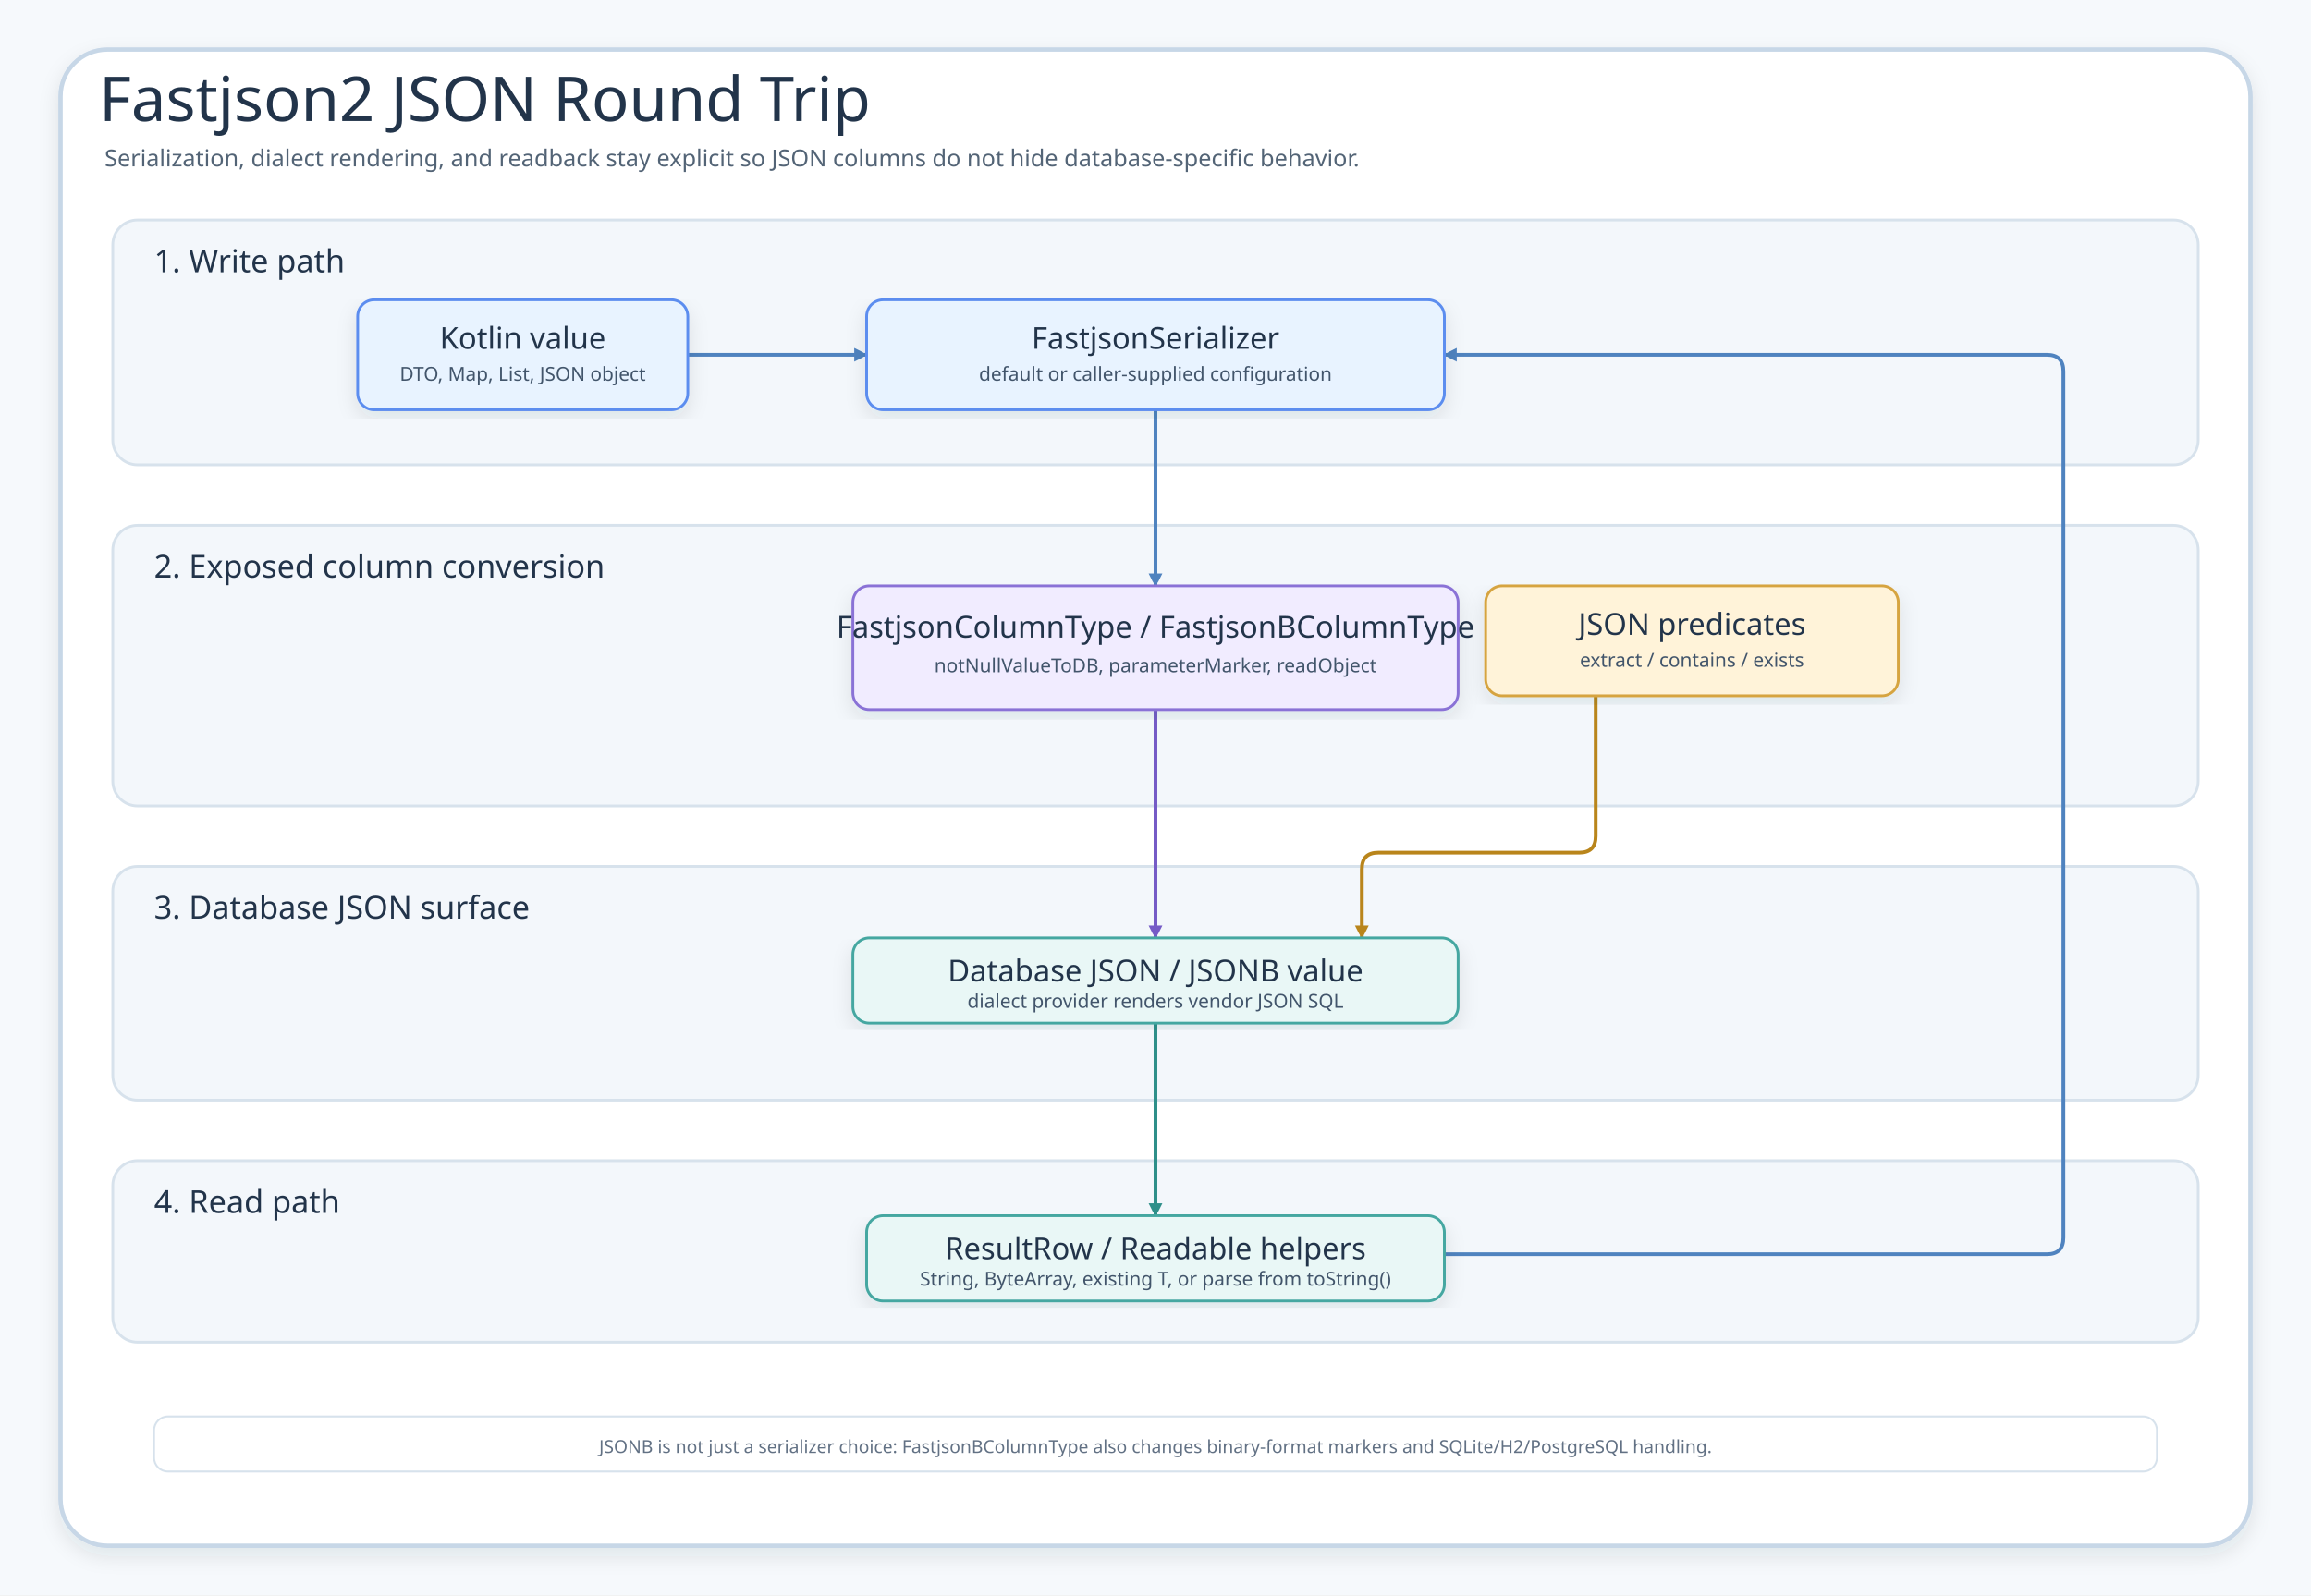
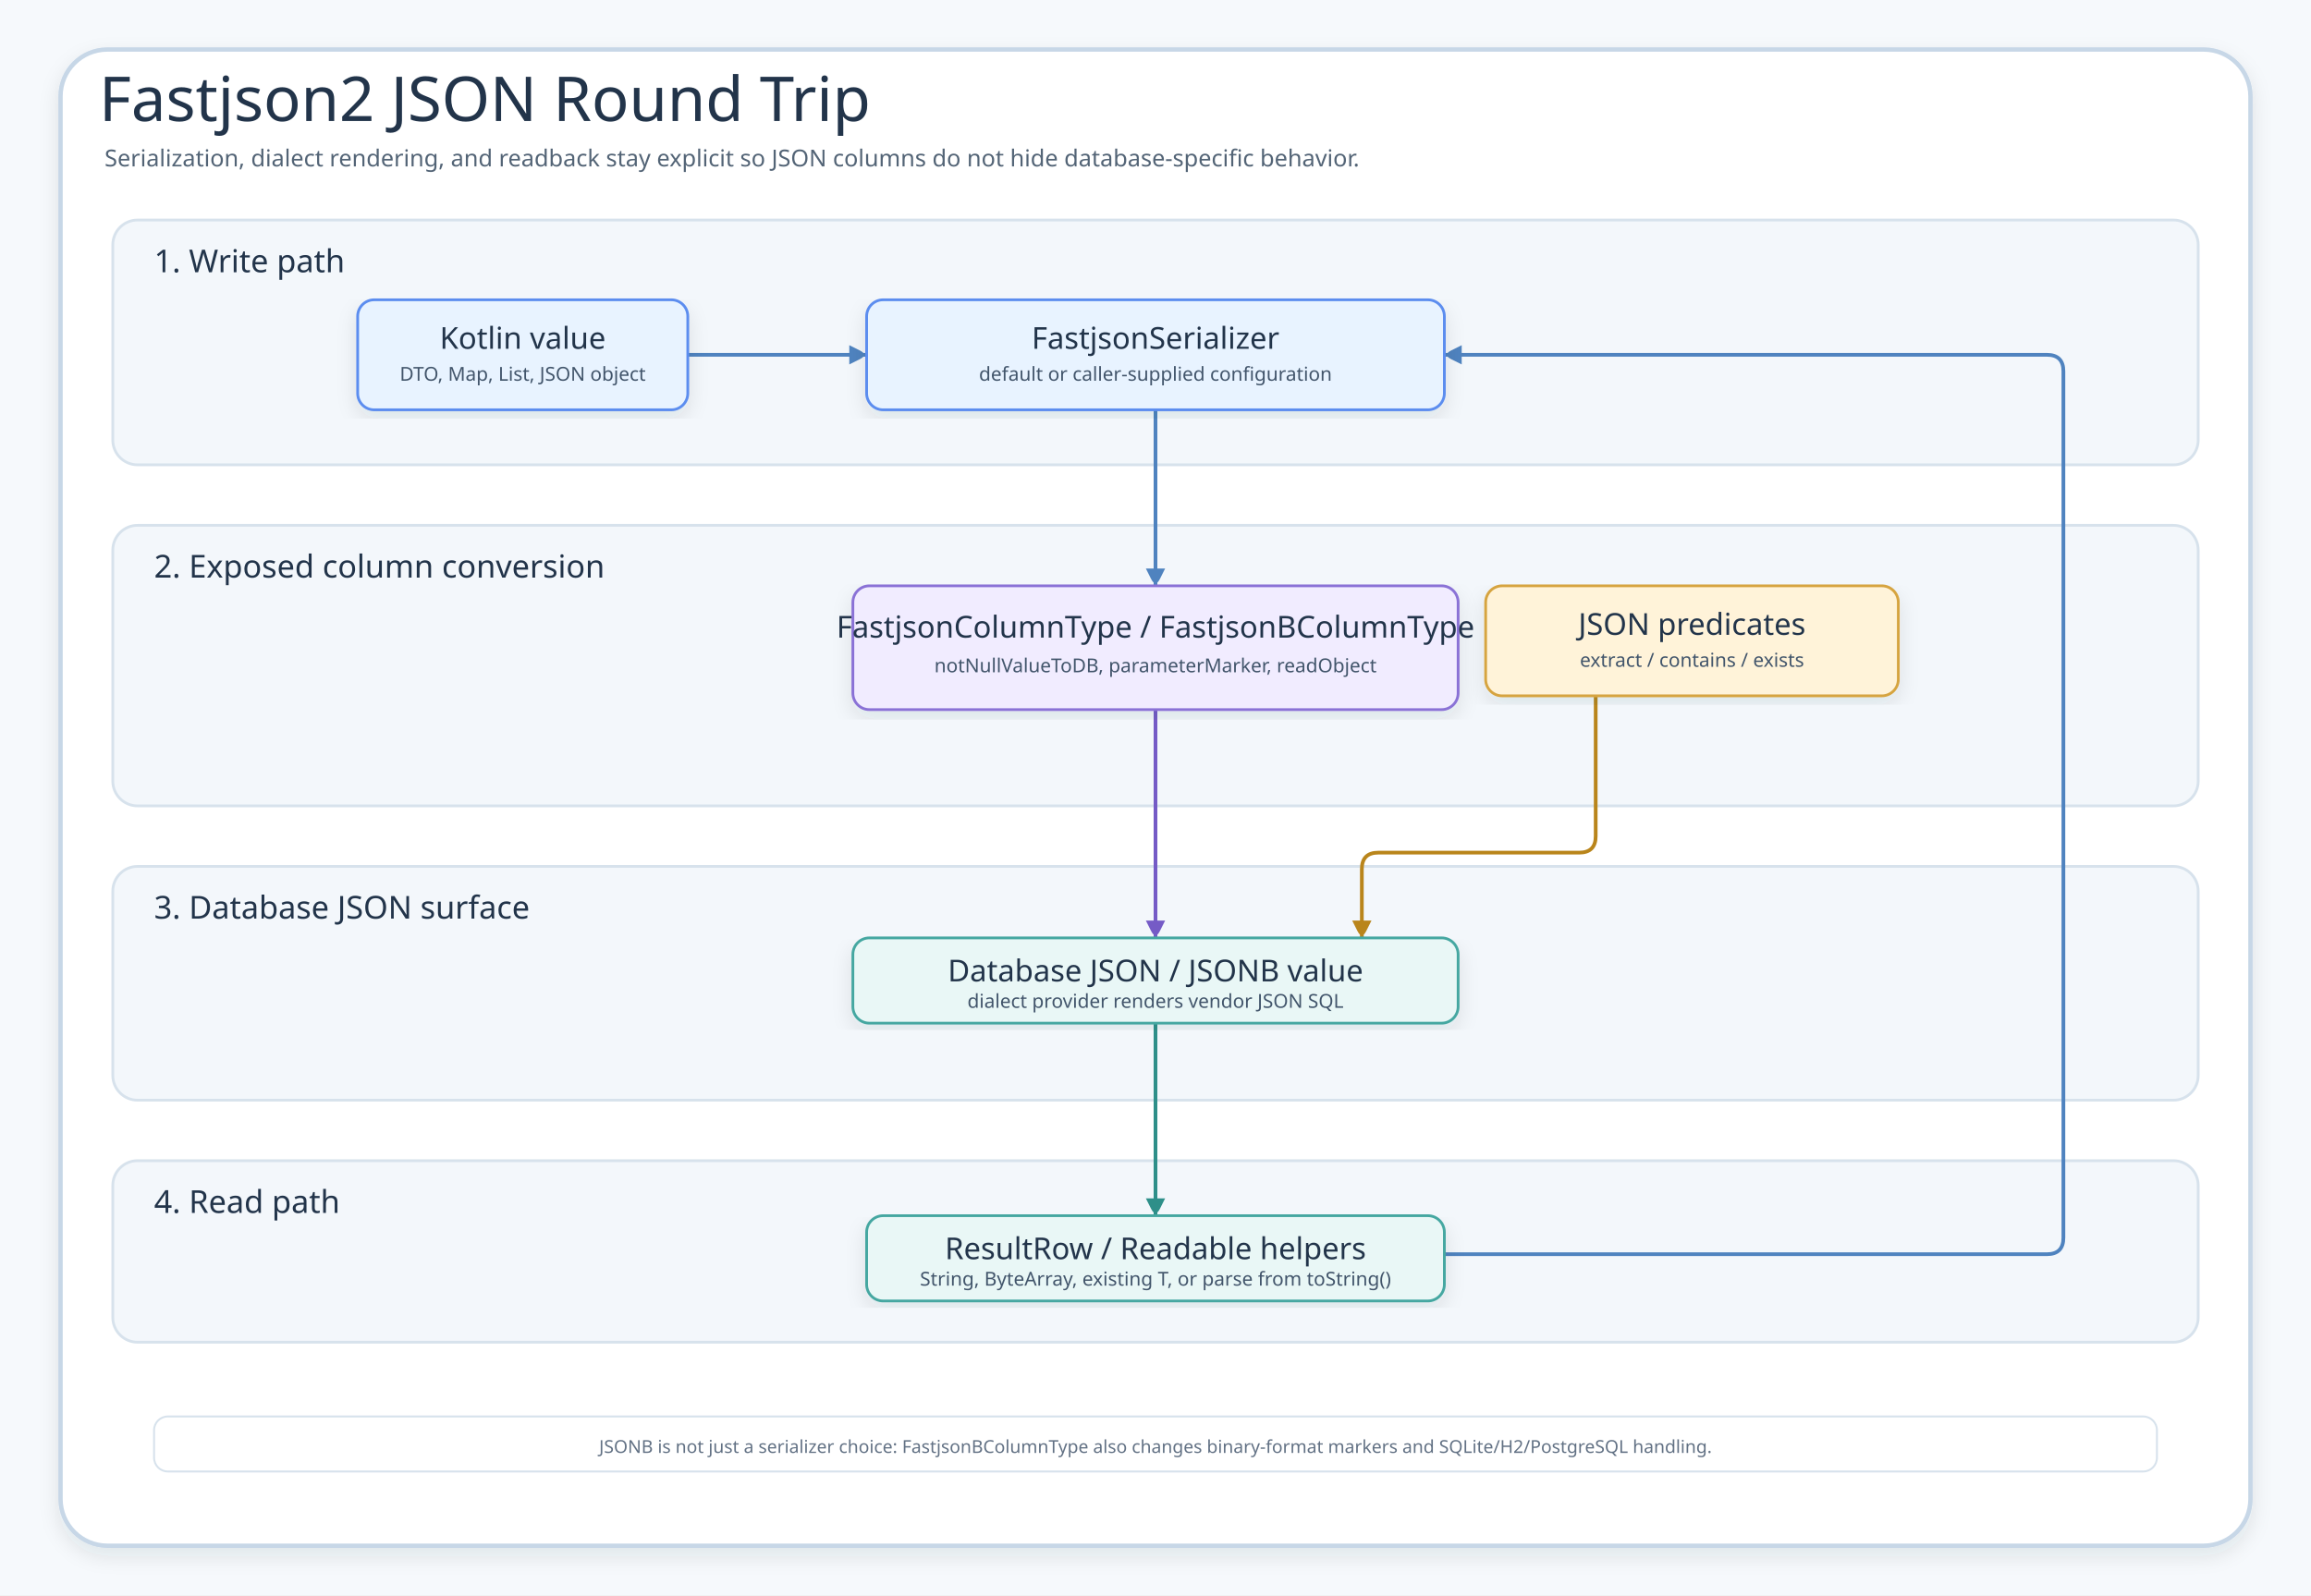
<svg xmlns="http://www.w3.org/2000/svg" width="1680" height="1160" viewBox="0 0 1680 1160" role="img" aria-labelledby="title desc">
  <defs>
    <filter id="shadow" x="-8%" y="-8%" width="116%" height="116%">
      <feDropShadow dx="0" dy="6" stdDeviation="7" flood-color="#203040" flood-opacity="0.10" />
    </filter>
-     <marker id="arrow-blue" viewBox="0 0 10 10" markerWidth="10" markerHeight="10" refX="9" refY="5" orient="auto" markerUnits="userSpaceOnUse">
+     <marker id="arrow-blue" viewBox="0 0 10 10" markerWidth="14" markerHeight="14" refX="9" refY="5" orient="auto" markerUnits="userSpaceOnUse">
      <path d="M 0 0 L 5.4 2.7 Q 10 5 5.4 7.3 L 0 10" fill="#4F83BF" stroke-dasharray="none" style="stroke-dasharray:none!important" />
    </marker>
-     <marker id="arrow-purple" viewBox="0 0 10 10" markerWidth="10" markerHeight="10" refX="9" refY="5" orient="auto" markerUnits="userSpaceOnUse">
+     <marker id="arrow-purple" viewBox="0 0 10 10" markerWidth="14" markerHeight="14" refX="9" refY="5" orient="auto" markerUnits="userSpaceOnUse">
      <path d="M 0 0 L 5.4 2.7 Q 10 5 5.4 7.3 L 0 10" fill="#755BC6" stroke-dasharray="none" style="stroke-dasharray:none!important" />
    </marker>
-     <marker id="arrow-gold" viewBox="0 0 10 10" markerWidth="10" markerHeight="10" refX="9" refY="5" orient="auto" markerUnits="userSpaceOnUse">
+     <marker id="arrow-gold" viewBox="0 0 10 10" markerWidth="14" markerHeight="14" refX="9" refY="5" orient="auto" markerUnits="userSpaceOnUse">
      <path d="M 0 0 L 5.4 2.7 Q 10 5 5.4 7.3 L 0 10" fill="#B9851B" stroke-dasharray="none" style="stroke-dasharray:none!important" />
    </marker>
-     <marker id="arrow-teal" viewBox="0 0 10 10" markerWidth="10" markerHeight="10" refX="9" refY="5" orient="auto" markerUnits="userSpaceOnUse">
+     <marker id="arrow-teal" viewBox="0 0 10 10" markerWidth="14" markerHeight="14" refX="9" refY="5" orient="auto" markerUnits="userSpaceOnUse">
      <path d="M 0 0 L 5.4 2.7 Q 10 5 5.4 7.3 L 0 10" fill="#2E8F89" stroke-dasharray="none" style="stroke-dasharray:none!important" />
    </marker>
    <style>
      .canvas{fill:#F6F9FC}.frame{fill:#FFFFFF;stroke:#C7D7E7;stroke-width:3.2;filter:url(#shadow)}
      .layer{fill:#F3F7FB;stroke:#D7E2EC;stroke-width:2}.card{filter:url(#shadow);stroke-width:2}
      .title{font-family:"Architects Daughter";font-size:45px;fill:#22344A;font-weight:400}
      .subtitle{font-family:"Comic Mono";font-size:17px;fill:#536476;font-weight:400}
      .layer-title{font-family:"Architects Daughter";font-size:23px;fill:#22344A;font-weight:400}
      .card-title{font-family:"Architects Daughter";font-size:22px;fill:#22344A;font-weight:400}
      .detail{font-family:"Comic Mono";font-size:14px;fill:#42556B;font-weight:400}
      .small{font-family:"Comic Mono";font-size:13px;fill:#627184;font-weight:400}
      .connector{fill:none;stroke-width:2.7;stroke-linejoin:round;stroke-linecap:round}
      .constraint{fill:#FFFFFF;stroke:#D7E2EC;stroke-width:1.4}
    </style>
  </defs>
  <rect class="canvas" width="1680" height="1160" />
  <rect class="frame" x="44" y="36" width="1592" height="1088" rx="34" />
  <text class="title" x="72" y="88">Fastjson2 JSON Round Trip</text>
  <text class="subtitle" x="76" y="121">Serialization, dialect rendering, and readback stay explicit so JSON columns do not hide database-specific behavior.</text>
  <rect class="layer" x="82" y="160" width="1516" height="178" rx="18" />
  <text class="layer-title" x="112" y="190" dominant-baseline="middle">1. Write path</text>
  <rect class="layer" x="82" y="382" width="1516" height="204" rx="18" />
  <text class="layer-title" x="112" y="412" dominant-baseline="middle">2. Exposed column conversion</text>
  <rect class="layer" x="82" y="630" width="1516" height="170" rx="18" />
  <text class="layer-title" x="112" y="660" dominant-baseline="middle">3. Database JSON surface</text>
  <rect class="layer" x="82" y="844" width="1516" height="132" rx="18" />
  <text class="layer-title" x="112" y="874" dominant-baseline="middle">4. Read path</text>
  <path data-edge="value-&gt;serializer" class="connector" d="M 500 258 L 630 258" stroke="#4F83BF" marker-end="url(#arrow-blue)" />
  <path data-edge="serializer-&gt;column" class="connector" d="M 840 298 L 840 426" stroke="#4F83BF" marker-end="url(#arrow-blue)" />
  <path data-edge="column-&gt;db" class="connector" d="M 840 516 L 840 682" stroke="#755BC6" marker-end="url(#arrow-purple)" />
  <path data-edge="query-&gt;db" class="connector" d="M 1160 506 L 1160 608 Q 1160 620 1148 620 L 1002 620 Q 990 620 990 632 L 990 682" stroke="#B9851B" marker-end="url(#arrow-gold)" />
  <path data-edge="db-&gt;readers" class="connector" d="M 840 744 L 840 884" stroke="#2E8F89" marker-end="url(#arrow-teal)" />
  <path data-edge="readers-&gt;serializer" class="connector" d="M 1050 912 L 1488 912 Q 1500 912 1500 900 L 1500 270 Q 1500 258 1488 258 L 1050 258" stroke="#4F83BF" marker-end="url(#arrow-blue)" />
  <g id="node-value" data-node="value" transform="translate(260,218)">
    <rect class="card" x="0" y="0" width="240" height="80" rx="12" fill="#E8F3FF" stroke="#5B8DEF" />
    <text class="card-title" x="120" y="28" text-anchor="middle" dominant-baseline="middle">Kotlin value</text>
    <text class="detail" x="120" y="54" text-anchor="middle" dominant-baseline="middle">DTO, Map, List, JSON object</text>
  </g>
  <g id="node-serializer" data-node="serializer" transform="translate(630,218)">
    <rect class="card" x="0" y="0" width="420" height="80" rx="12" fill="#E8F3FF" stroke="#5B8DEF" />
    <text class="card-title" x="210" y="28" text-anchor="middle" dominant-baseline="middle">FastjsonSerializer</text>
    <text class="detail" x="210" y="54" text-anchor="middle" dominant-baseline="middle">default or caller-supplied configuration</text>
  </g>
  <g id="node-column" data-node="column" transform="translate(620,426)">
    <rect class="card" x="0" y="0" width="440" height="90" rx="12" fill="#F1ECFF" stroke="#8A72D6" />
    <text class="card-title" x="220" y="30" text-anchor="middle" dominant-baseline="middle">FastjsonColumnType / FastjsonBColumnType</text>
    <text class="detail" x="220" y="58" text-anchor="middle" dominant-baseline="middle">notNullValueToDB, parameterMarker, readObject</text>
  </g>
  <g id="node-query" data-node="query" transform="translate(1080,426)">
    <rect class="card" x="0" y="0" width="300" height="80" rx="12" fill="#FFF3D9" stroke="#D6A441" />
    <text class="card-title" x="150" y="28" text-anchor="middle" dominant-baseline="middle">JSON predicates</text>
    <text class="detail" x="150" y="54" text-anchor="middle" dominant-baseline="middle">extract / contains / exists</text>
  </g>
  <g id="node-db" data-node="db" transform="translate(620,682)">
    <rect class="card" x="0" y="0" width="440" height="62" rx="12" fill="#E9F7F6" stroke="#45A7A1" />
    <text class="card-title" x="220" y="24" text-anchor="middle" dominant-baseline="middle">Database JSON / JSONB value</text>
    <text class="detail" x="220" y="46" text-anchor="middle" dominant-baseline="middle">dialect provider renders vendor JSON SQL</text>
  </g>
  <g id="node-readers" data-node="readers" transform="translate(630,884)">
    <rect class="card" x="0" y="0" width="420" height="62" rx="12" fill="#E9F7F6" stroke="#45A7A1" />
    <text class="card-title" x="210" y="24" text-anchor="middle" dominant-baseline="middle">ResultRow / Readable helpers</text>
    <text class="detail" x="210" y="46" text-anchor="middle" dominant-baseline="middle">String, ByteArray, existing T, or parse from toString()</text>
  </g>
  <g transform="translate(112,1030)">
    <rect class="constraint" x="0" y="0" width="1456" height="40" rx="10" />
    <text class="small" x="728" y="22" text-anchor="middle" dominant-baseline="middle">JSONB is not just a serializer choice: FastjsonBColumnType also changes binary-format markers and SQLite/H2/PostgreSQL handling.</text>
  </g>
</svg>
